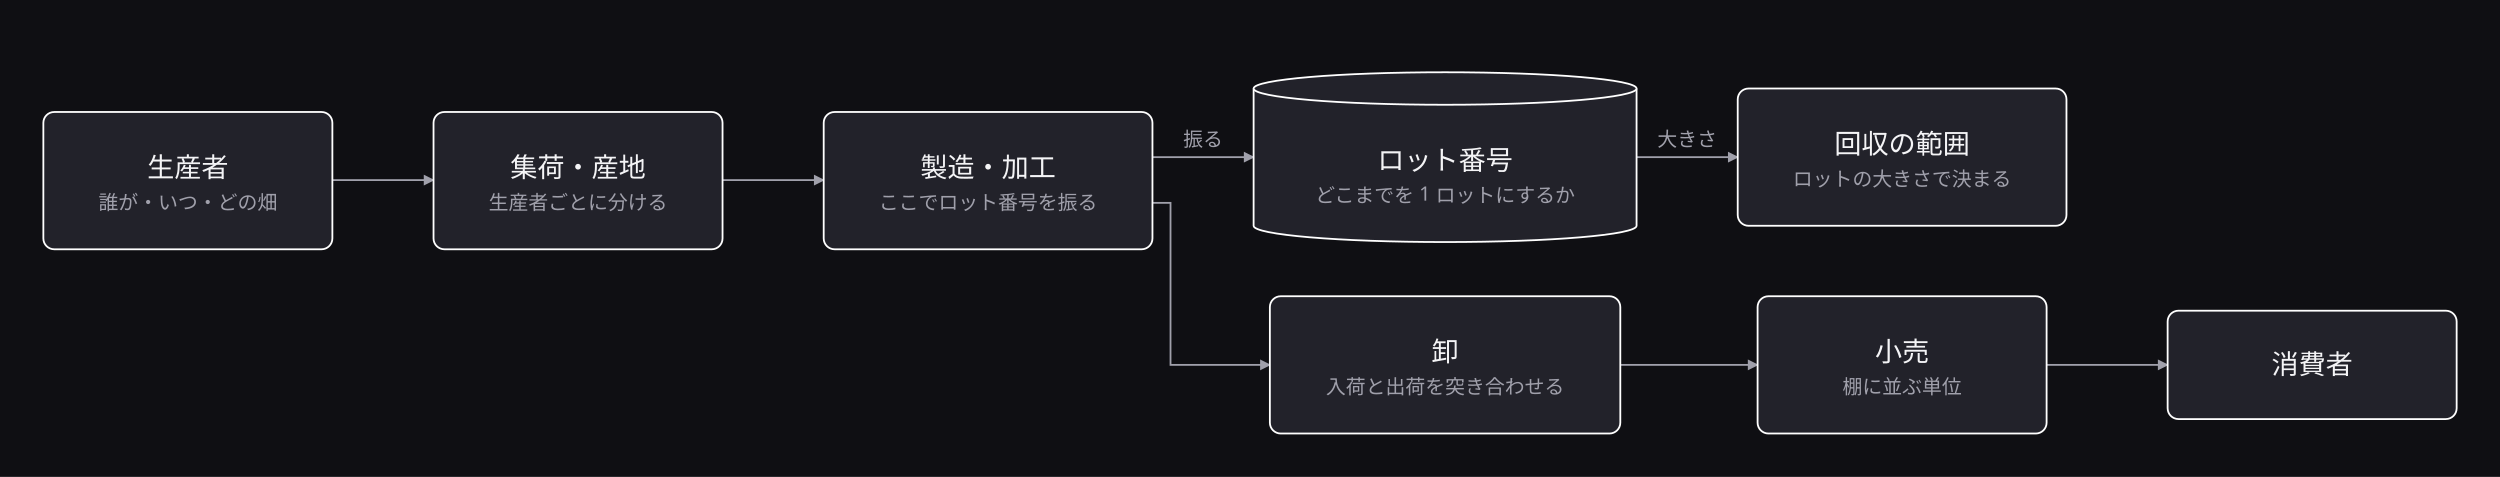
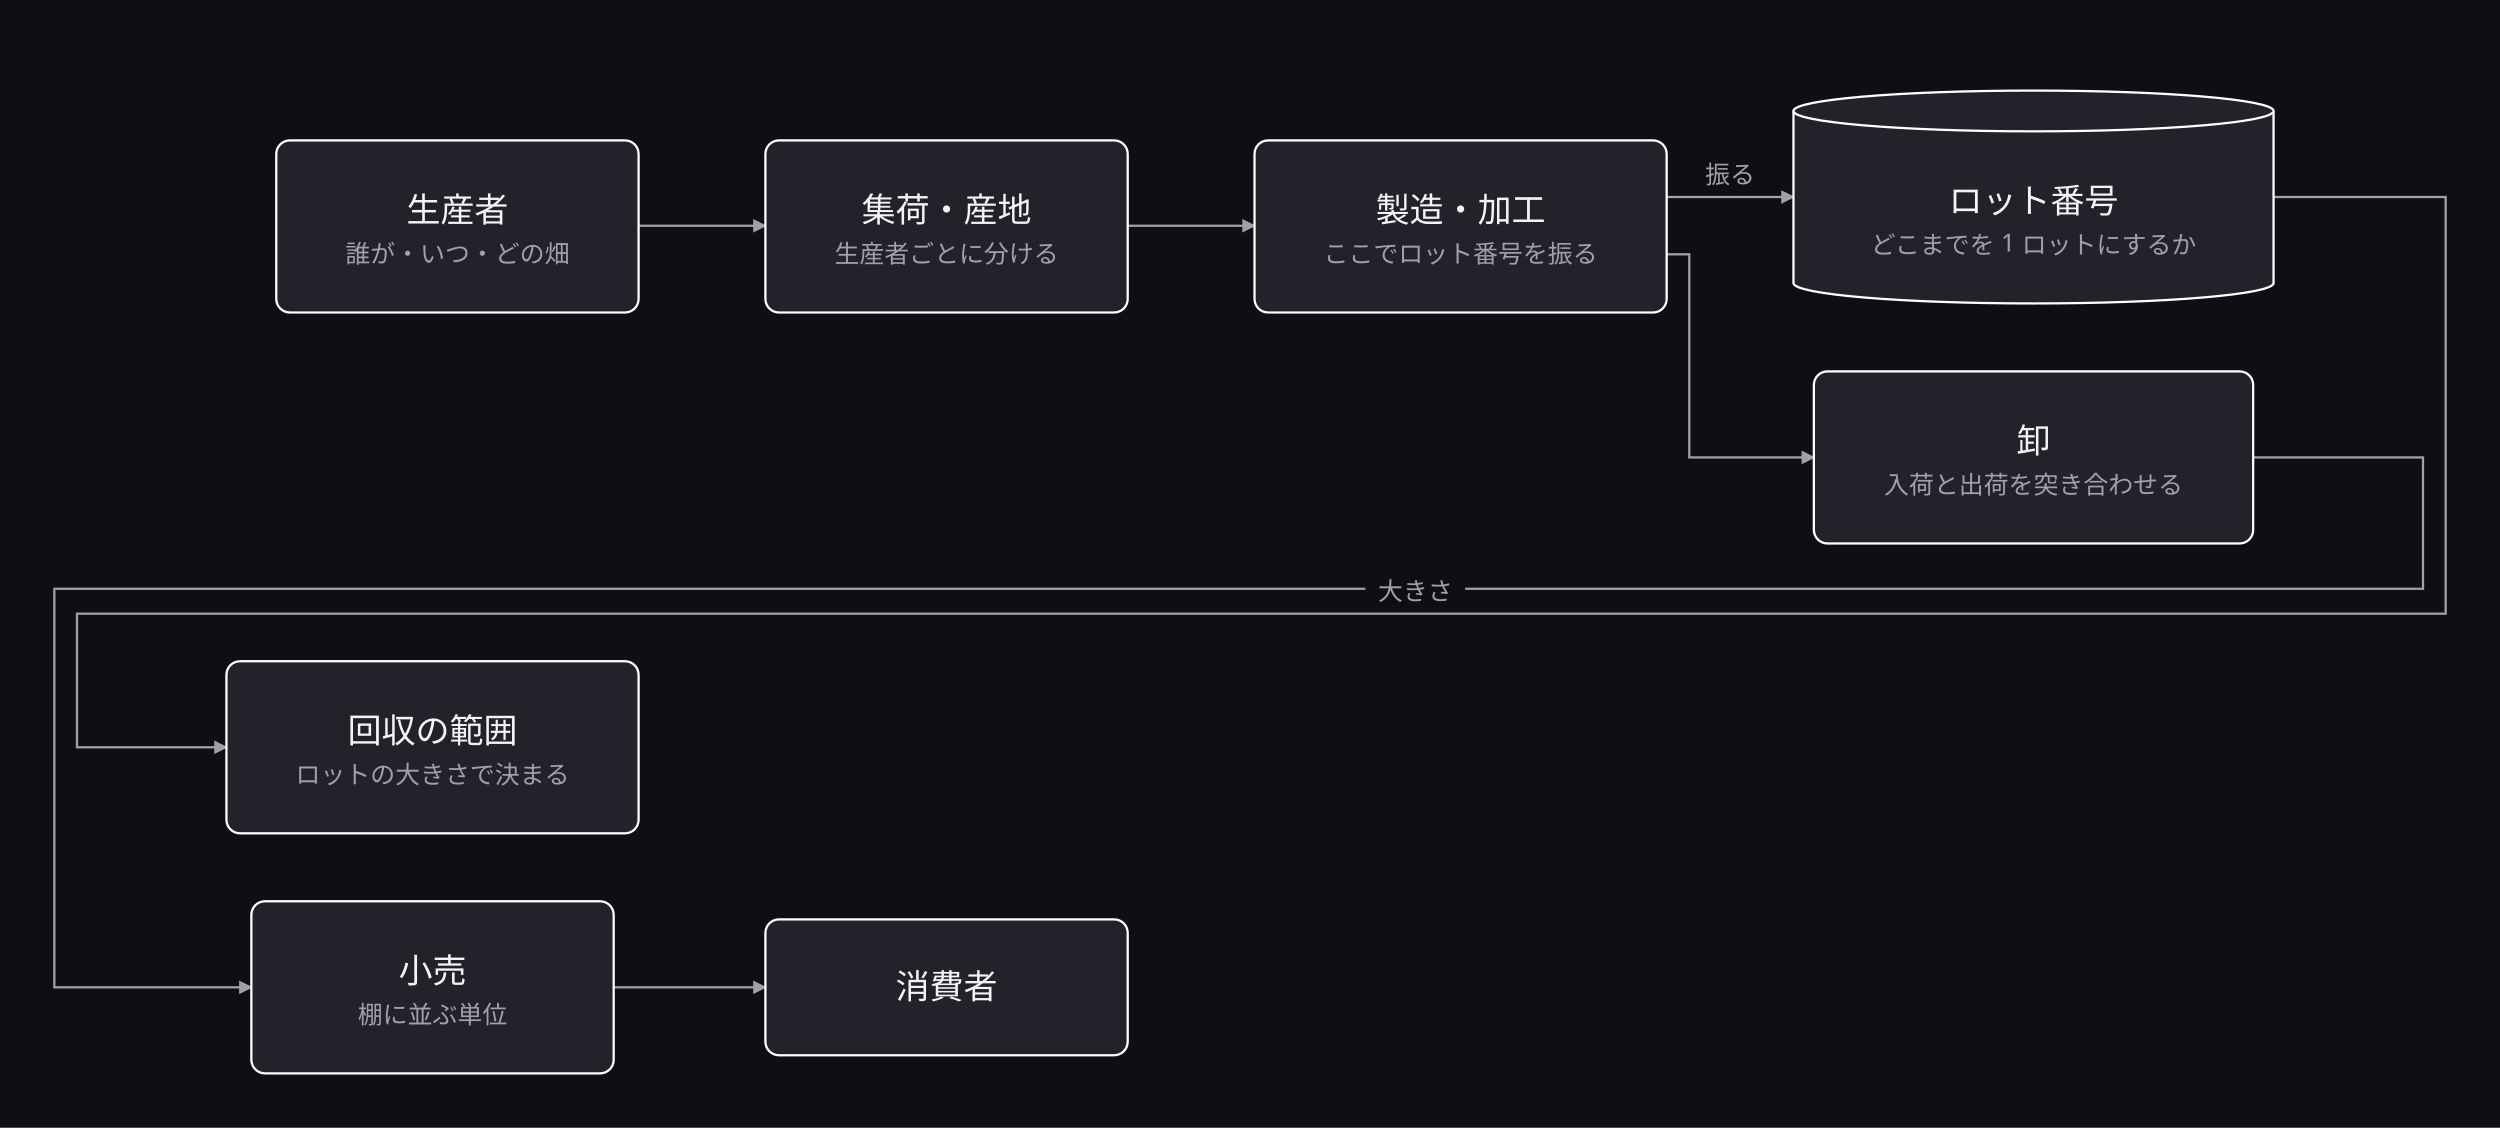
- <svg xmlns="http://www.w3.org/2000/svg" width="1384" height="264" viewBox="0 0 1384 264">
+ <svg xmlns="http://www.w3.org/2000/svg" width="1104" height="498" viewBox="0 0 1104 498">
  <defs>
    <marker id="arrow" viewBox="0 0 10 10" refX="9" refY="5" markerWidth="6" markerHeight="6" orient="auto">
      <path d="M 0 0 L 10 5 L 0 10 z" fill="#a0a0ab" />
    </marker>
  </defs>
-   <rect data-paper="1" x="0" y="0" width="1384" height="264" fill="#0f0f13" />
+   <rect data-paper="1" x="0" y="0" width="1104" height="498" fill="#0f0f13" />
  <g data-edge="seisan&gt;syuka" data-pinned="false">
-     <path d="M 184 99.7 L 240 99.7" fill="none" stroke="#a0a0ab" stroke-width="1" marker-end="url(#arrow)" />
+     <path d="M 282 99.7 L 338 99.7" fill="none" stroke="#a0a0ab" stroke-width="1" marker-end="url(#arrow)" />
  </g>
  <g data-edge="syuka&gt;seizo" data-pinned="false">
-     <path d="M 400 99.7 L 456 99.7" fill="none" stroke="#a0a0ab" stroke-width="1" marker-end="url(#arrow)" />
+     <path d="M 498 99.7 L 554 99.7" fill="none" stroke="#a0a0ab" stroke-width="1" marker-end="url(#arrow)" />
  </g>
  <g data-edge="seizo&gt;oroshi" data-pinned="false">
-     <path d="M 638 112.3 L 648 112.3 L 648 202 L 703 202" fill="none" stroke="#a0a0ab" stroke-width="1" marker-end="url(#arrow)" />
+     <path d="M 736 112.3 L 746 112.3 L 746 202 L 801 202" fill="none" stroke="#a0a0ab" stroke-width="1" marker-end="url(#arrow)" />
  </g>
  <g data-edge="oroshi&gt;kouri" data-pinned="false">
-     <path d="M 897 202 L 973 202" fill="none" stroke="#a0a0ab" stroke-width="1" marker-end="url(#arrow)" />
+     <path d="M 995 202 L 1070 202 L 1070 260 L 24 260 L 24 436 L 111 436" fill="none" stroke="#a0a0ab" stroke-width="1" marker-end="url(#arrow)" />
  </g>
  <g data-edge="kouri&gt;syohi" data-pinned="false">
-     <path d="M 1133 202 L 1200 202" fill="none" stroke="#a0a0ab" stroke-width="1" marker-end="url(#arrow)" />
+     <path d="M 271 436 L 338 436" fill="none" stroke="#a0a0ab" stroke-width="1" marker-end="url(#arrow)" />
  </g>
  <g data-edge="seizo&gt;lot" data-pinned="false">
-     <path d="M 638 87 L 694 87" fill="none" stroke="#a0a0ab" stroke-width="1" marker-end="url(#arrow)" />
-     <rect data-edge-label="1" x="650" y="70" width="32" height="14" fill="#0f0f13" />
-     <text x="666" y="81" text-anchor="middle" font-family="sans-serif" font-size="11" fill="#a0a0ab">振る</text>
+     <path d="M 736 87 L 792 87" fill="none" stroke="#a0a0ab" stroke-width="1" marker-end="url(#arrow)" />
+     <rect data-edge-label="1" x="748" y="70" width="32" height="14" fill="#0f0f13" />
+     <text x="764" y="81" text-anchor="middle" font-family="sans-serif" font-size="11" fill="#a0a0ab">振る</text>
  </g>
  <g data-edge="lot&gt;kaisyu" data-pinned="false">
-     <path d="M 906 87 L 962 87" fill="none" stroke="#a0a0ab" stroke-width="1" marker-end="url(#arrow)" />
-     <rect data-edge-label="1" x="912" y="70" width="44" height="14" fill="#0f0f13" />
-     <text x="934" y="81" text-anchor="middle" font-family="sans-serif" font-size="11" fill="#a0a0ab">大きさ</text>
+     <path d="M 1004 87 L 1080 87 L 1080 271 L 34 271 L 34 330 L 100 330" fill="none" stroke="#a0a0ab" stroke-width="1" marker-end="url(#arrow)" />
+     <rect data-edge-label="1" x="603" y="254" width="44" height="14" fill="#0f0f13" />
+     <text x="625" y="265" text-anchor="middle" font-family="sans-serif" font-size="11" fill="#a0a0ab">大きさ</text>
  </g>
  <g data-node="seisan" data-pinned="false" data-shape="rect">
-     <rect x="24" y="62" width="160" height="76" rx="6" fill="#22222a" stroke="#ffffff" stroke-width="1" />
+     <rect x="122" y="62" width="160" height="76" rx="6" fill="#22222a" stroke="#ffffff" stroke-width="1" />
  </g>
  <g data-node="syuka" data-pinned="false" data-shape="rect">
-     <rect x="240" y="62" width="160" height="76" rx="6" fill="#22222a" stroke="#ffffff" stroke-width="1" />
+     <rect x="338" y="62" width="160" height="76" rx="6" fill="#22222a" stroke="#ffffff" stroke-width="1" />
  </g>
  <g data-node="seizo" data-pinned="false" data-shape="rect">
-     <rect x="456" y="62" width="182" height="76" rx="6" fill="#22222a" stroke="#ffffff" stroke-width="1" />
+     <rect x="554" y="62" width="182" height="76" rx="6" fill="#22222a" stroke="#ffffff" stroke-width="1" />
  </g>
  <g data-node="oroshi" data-pinned="false" data-shape="rect">
-     <rect x="703" y="164" width="194" height="76" rx="6" fill="#22222a" stroke="#ffffff" stroke-width="1" />
+     <rect x="801" y="164" width="194" height="76" rx="6" fill="#22222a" stroke="#ffffff" stroke-width="1" />
  </g>
  <g data-node="kouri" data-pinned="false" data-shape="rect">
-     <rect x="973" y="164" width="160" height="76" rx="6" fill="#22222a" stroke="#ffffff" stroke-width="1" />
+     <rect x="111" y="398" width="160" height="76" rx="6" fill="#22222a" stroke="#ffffff" stroke-width="1" />
  </g>
  <g data-node="syohi" data-pinned="false" data-shape="rect">
-     <rect x="1200" y="172" width="160" height="60" rx="6" fill="#22222a" stroke="#ffffff" stroke-width="1" />
+     <rect x="338" y="406" width="160" height="60" rx="6" fill="#22222a" stroke="#ffffff" stroke-width="1" />
  </g>
  <g data-node="lot" data-pinned="false" data-shape="cylinder">
-     <path d="M 694 49 L 694 125 A 106 9 0 0 0 906 125 L 906 49" fill="#22222a" stroke="#ffffff" stroke-width="1" />
-     <ellipse cx="800" cy="49" rx="106" ry="9" fill="#22222a" stroke="#ffffff" stroke-width="1" />
+     <path d="M 792 49 L 792 125 A 106 9 0 0 0 1004 125 L 1004 49" fill="#22222a" stroke="#ffffff" stroke-width="1" />
+     <ellipse cx="898" cy="49" rx="106" ry="9" fill="#22222a" stroke="#ffffff" stroke-width="1" />
  </g>
  <g data-node="kaisyu" data-pinned="false" data-shape="rect">
-     <rect x="962" y="49" width="182" height="76" rx="6" fill="#22222a" stroke="#ffffff" stroke-width="1" />
+     <rect x="100" y="292" width="182" height="76" rx="6" fill="#22222a" stroke="#ffffff" stroke-width="1" />
  </g>
  <g data-name="seisan">
-     <text x="104" y="98" text-anchor="middle" font-family="sans-serif" font-size="15" fill="#f4f4f6">生産者</text>
-     <text x="104" y="116" text-anchor="middle" font-family="sans-serif" font-size="11" fill="#a0a0ab">誰が・いつ・どの畑</text>
+     <text x="202" y="98" text-anchor="middle" font-family="sans-serif" font-size="15" fill="#f4f4f6">生産者</text>
+     <text x="202" y="116" text-anchor="middle" font-family="sans-serif" font-size="11" fill="#a0a0ab">誰が・いつ・どの畑</text>
  </g>
  <g data-name="syuka">
-     <text x="320" y="98" text-anchor="middle" font-family="sans-serif" font-size="15" fill="#f4f4f6">集荷・産地</text>
-     <text x="320" y="116" text-anchor="middle" font-family="sans-serif" font-size="11" fill="#a0a0ab">生産者ごとに分ける</text>
+     <text x="418" y="98" text-anchor="middle" font-family="sans-serif" font-size="15" fill="#f4f4f6">集荷・産地</text>
+     <text x="418" y="116" text-anchor="middle" font-family="sans-serif" font-size="11" fill="#a0a0ab">生産者ごとに分ける</text>
  </g>
  <g data-name="seizo">
-     <text x="547" y="98" text-anchor="middle" font-family="sans-serif" font-size="15" fill="#f4f4f6">製造・加工</text>
-     <text x="547" y="116" text-anchor="middle" font-family="sans-serif" font-size="11" fill="#a0a0ab">ここでロット番号を振る</text>
+     <text x="645" y="98" text-anchor="middle" font-family="sans-serif" font-size="15" fill="#f4f4f6">製造・加工</text>
+     <text x="645" y="116" text-anchor="middle" font-family="sans-serif" font-size="11" fill="#a0a0ab">ここでロット番号を振る</text>
  </g>
  <g data-name="oroshi">
-     <text x="800" y="200" text-anchor="middle" font-family="sans-serif" font-size="15" fill="#f4f4f6">卸</text>
-     <text x="800" y="218" text-anchor="middle" font-family="sans-serif" font-size="11" fill="#a0a0ab">入荷と出荷を突き合わせる</text>
+     <text x="898" y="200" text-anchor="middle" font-family="sans-serif" font-size="15" fill="#f4f4f6">卸</text>
+     <text x="898" y="218" text-anchor="middle" font-family="sans-serif" font-size="11" fill="#a0a0ab">入荷と出荷を突き合わせる</text>
  </g>
  <g data-name="kouri">
-     <text x="1053" y="200" text-anchor="middle" font-family="sans-serif" font-size="15" fill="#f4f4f6">小売</text>
-     <text x="1053" y="218" text-anchor="middle" font-family="sans-serif" font-size="11" fill="#a0a0ab">棚に並ぶ単位</text>
+     <text x="191" y="434" text-anchor="middle" font-family="sans-serif" font-size="15" fill="#f4f4f6">小売</text>
+     <text x="191" y="452" text-anchor="middle" font-family="sans-serif" font-size="11" fill="#a0a0ab">棚に並ぶ単位</text>
  </g>
  <g data-name="syohi">
-     <text x="1280" y="207" text-anchor="middle" font-family="sans-serif" font-size="15" fill="#f4f4f6">消費者</text>
+     <text x="418" y="441" text-anchor="middle" font-family="sans-serif" font-size="15" fill="#f4f4f6">消費者</text>
  </g>
  <g data-name="lot">
-     <text x="800" y="94" text-anchor="middle" font-family="sans-serif" font-size="15" fill="#f4f4f6">ロット番号</text>
-     <text x="800" y="112" text-anchor="middle" font-family="sans-serif" font-size="11" fill="#a0a0ab">どこまでを 1 ロットにするか</text>
+     <text x="898" y="94" text-anchor="middle" font-family="sans-serif" font-size="15" fill="#f4f4f6">ロット番号</text>
+     <text x="898" y="112" text-anchor="middle" font-family="sans-serif" font-size="11" fill="#a0a0ab">どこまでを 1 ロットにするか</text>
  </g>
  <g data-name="kaisyu">
-     <text x="1053" y="85" text-anchor="middle" font-family="sans-serif" font-size="15" fill="#f4f4f6">回収の範囲</text>
-     <text x="1053" y="103" text-anchor="middle" font-family="sans-serif" font-size="11" fill="#a0a0ab">ロットの大きさで決まる</text>
+     <text x="191" y="328" text-anchor="middle" font-family="sans-serif" font-size="15" fill="#f4f4f6">回収の範囲</text>
+     <text x="191" y="346" text-anchor="middle" font-family="sans-serif" font-size="11" fill="#a0a0ab">ロットの大きさで決まる</text>
  </g>
</svg>
